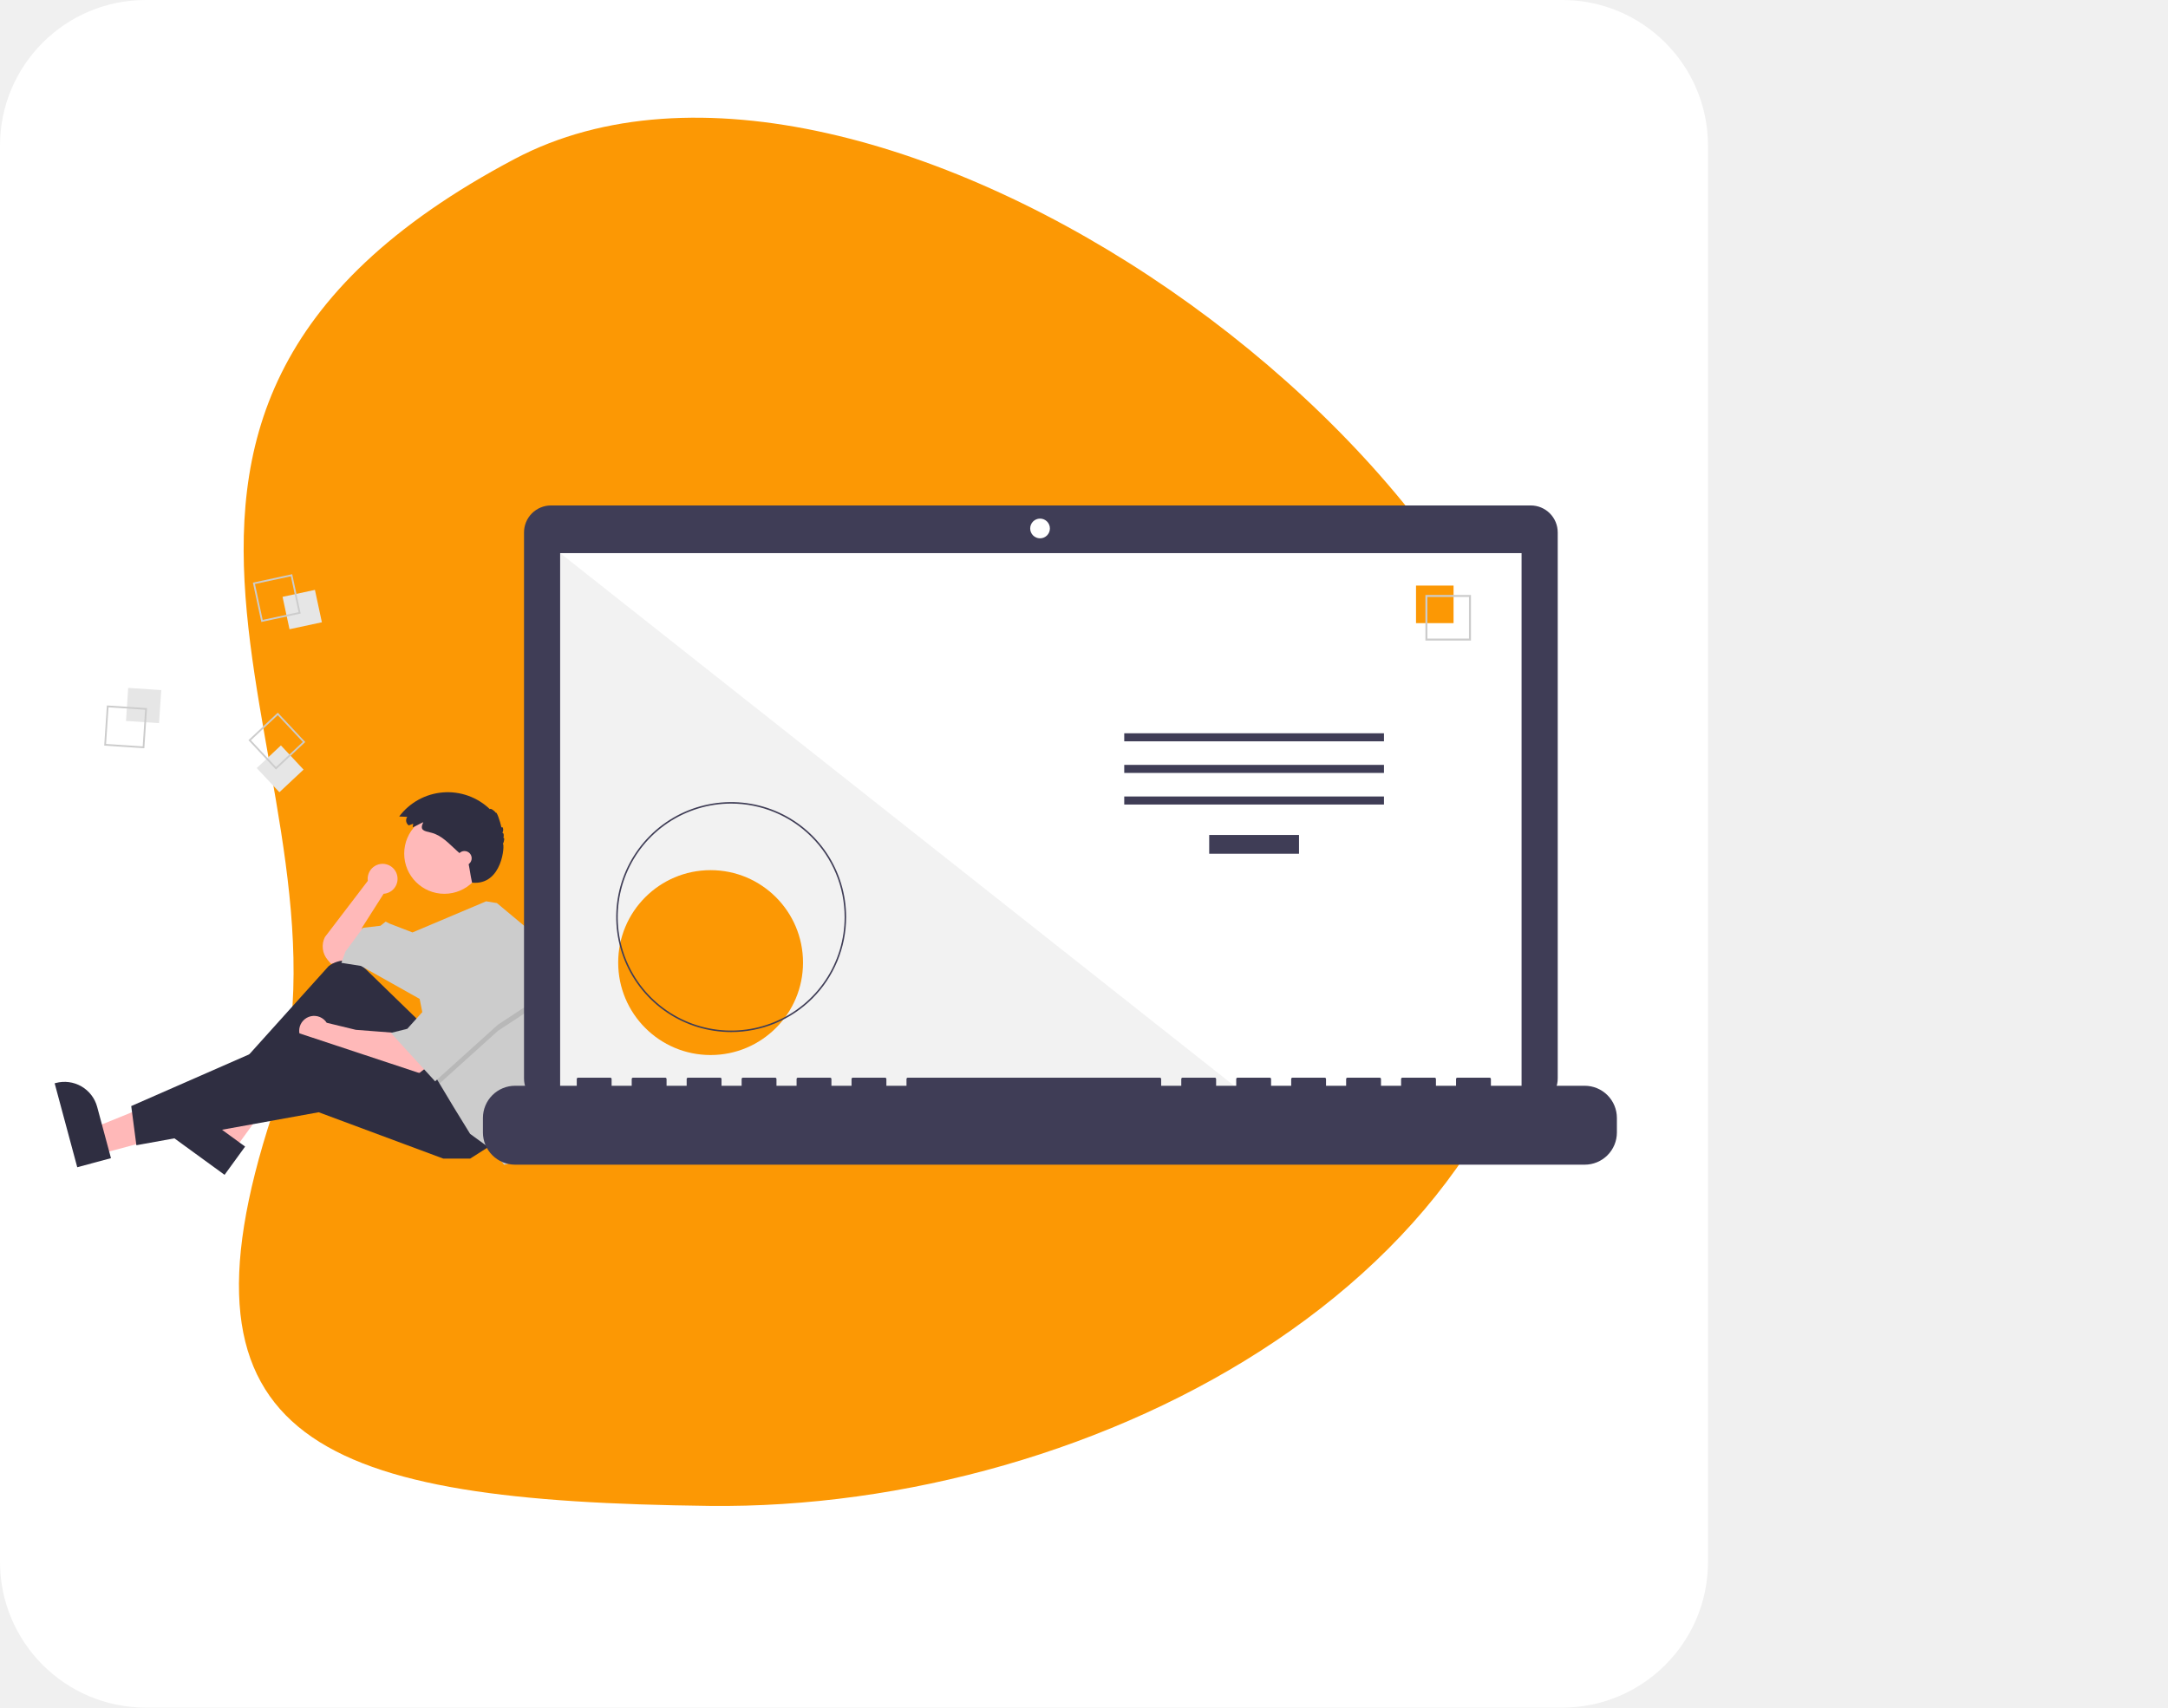
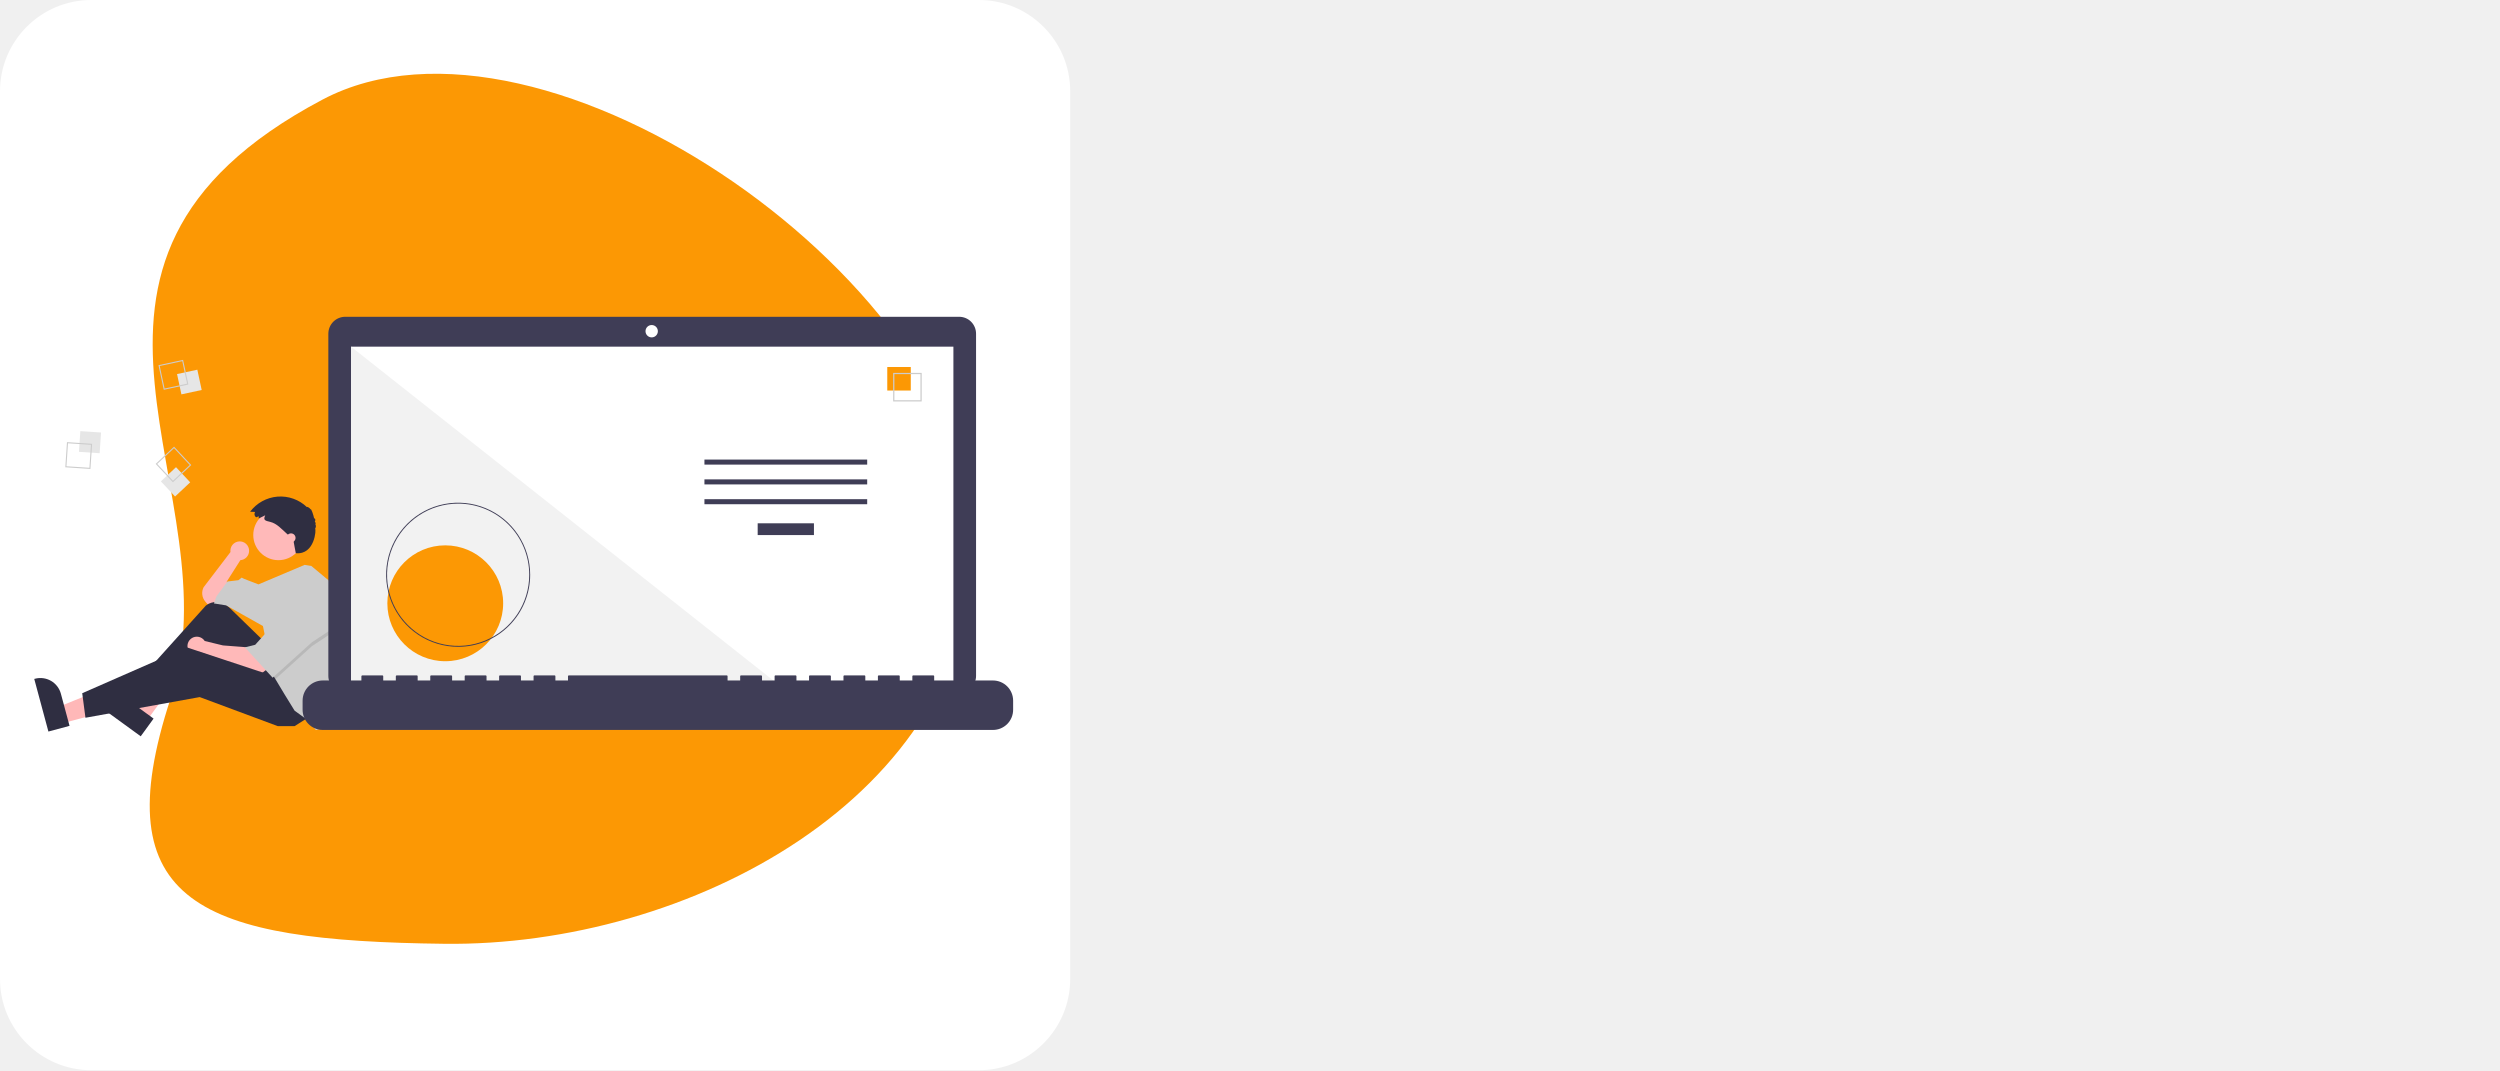
- <svg xmlns="http://www.w3.org/2000/svg" width="476" height="375" viewBox="0 0 476 375" fill="none">
+ <svg xmlns="http://www.w3.org/2000/svg" width="876" height="375" viewBox="0 0 876 375" fill="none">
  <rect x="1.52588e-05" y="-0" width="375" height="375" rx="32" fill="white" />
  <path d="M155.735 330.707C70.689 329.68 36.016 317.12 59.782 244.724C83.548 172.328 3.356 92.899 112.999 34.906C190.764 -6.225 342.694 100.957 341.614 190.331C340.535 279.705 240.78 331.734 155.735 330.707Z" fill="#FC9804" />
  <g clip-path="url(#clip0)">
    <path d="M87.286 193.008C87.289 192.557 87.2 192.11 87.022 191.695C86.845 191.28 86.584 190.906 86.256 190.597C85.928 190.287 85.54 190.049 85.115 189.896C84.691 189.743 84.24 189.68 83.79 189.71C83.34 189.74 82.901 189.862 82.5 190.069C82.099 190.276 81.746 190.563 81.461 190.913C81.177 191.263 80.967 191.668 80.846 192.103C80.725 192.538 80.694 192.993 80.757 193.439L71.332 205.789C70.929 206.594 70.773 207.499 70.883 208.393C70.993 209.286 71.364 210.126 71.949 210.81L72.689 211.673L76.081 210.994L79.926 207.599L79.473 203.752L84.223 196.285L84.217 196.279C85.048 196.227 85.828 195.859 86.398 195.251C86.968 194.643 87.286 193.841 87.286 193.008Z" fill="#FFB9B9" />
    <path d="M22.107 253.384L20.569 247.666L41.876 239.009L44.147 247.446L22.107 253.384Z" fill="#FFB8B8" />
    <path d="M16.961 256.334L12 237.899L12.233 237.837C14.135 237.324 16.162 237.589 17.869 238.572C19.576 239.555 20.823 241.177 21.335 243.08L21.335 243.08L24.365 254.339L16.961 256.334Z" fill="#2F2E41" />
    <path d="M51.458 252.47L46.672 248.988L57.819 228.861L64.882 234.001L51.458 252.47Z" fill="#FFB8B8" />
    <path d="M49.305 258L33.873 246.772L34.015 246.576C35.174 244.982 36.917 243.914 38.863 243.607C40.808 243.299 42.796 243.778 44.389 244.937L44.39 244.937L53.815 251.795L49.305 258Z" fill="#2F2E41" />
    <path d="M92.138 224.345L80.096 212.639C79.044 211.618 77.66 211.01 76.197 210.928C74.734 210.847 73.291 211.296 72.132 212.194L49.393 237.47L51.429 240.638L73.141 225.929L87.841 245.163L101.864 238.148L92.138 224.345Z" fill="#2F2E41" />
    <path d="M86.937 226.834L78.116 226.155L71.729 224.606C71.368 224.042 70.844 223.603 70.226 223.346C69.609 223.089 68.928 223.027 68.274 223.168C67.621 223.309 67.026 223.647 66.569 224.135C66.113 224.624 65.816 225.24 65.719 225.902C65.623 226.564 65.731 227.24 66.028 227.839C66.326 228.438 66.799 228.932 67.385 229.254C67.971 229.576 68.641 229.712 69.306 229.643C69.971 229.573 70.599 229.302 71.106 228.866L71.105 228.87L74.95 230.455L91.46 236.112L93.496 234.528L86.937 226.834Z" fill="#FFB9B9" />
    <path d="M108.196 251.273L103.221 254.441H97.34L69.974 244.258L29.943 251.5L28.812 242.9L65.451 226.834L97.567 237.469L108.196 251.273Z" fill="#2F2E41" />
    <path d="M97.567 196.285C102.438 196.285 106.387 192.334 106.387 187.46C106.387 182.585 102.438 178.634 97.567 178.634C92.695 178.634 88.746 182.585 88.746 187.46C88.746 192.334 92.695 196.285 97.567 196.285Z" fill="#FFB9B9" />
    <path d="M120.389 222.695C120.389 228.021 119.55 233.314 117.903 238.379L117.243 240.411L114.077 254.894L110.684 255.799L108.196 252.631L103.221 249.01L99.602 243.127L96.499 237.954L95.531 236.338L92.139 219.366L79.247 212.125L74.95 211.446L75.855 208.957L79.7 203.752L83.544 203.3L84.675 202.395L85.58 202.847L90.567 204.77L106.735 197.935L109.101 198.322L117.243 205.11C119.324 210.739 120.389 216.693 120.389 222.695Z" fill="#CCCCCC" />
    <path opacity="0.1" d="M117.921 220.724L109.327 226.381L96.499 237.954L95.531 236.338L92.817 222.761H93.496L100.507 209.863L117.921 220.724Z" fill="black" />
    <path d="M100.507 208.505L93.496 221.403L89.425 225.929L85.806 226.834L95.531 237.47L109.327 225.024L117.921 219.366L100.507 208.505Z" fill="#CCCCCC" />
    <path d="M90.706 180.898L89.75 181.265C89.605 181.167 89.481 181.041 89.385 180.895C89.288 180.749 89.221 180.585 89.188 180.413C89.155 180.24 89.156 180.063 89.192 179.892C89.227 179.72 89.295 179.557 89.394 179.412C89.399 179.404 89.404 179.397 89.409 179.389L87.643 179.306C88.777 177.796 90.218 176.543 91.872 175.631C93.526 174.72 95.354 174.17 97.236 174.018C99.118 173.866 101.011 174.116 102.789 174.751C104.568 175.386 106.191 176.391 107.552 177.701C107.632 177.424 108.509 177.963 108.867 178.509C108.987 178.059 109.809 180.238 110.099 181.779C110.234 181.266 110.751 182.094 110.298 182.889C110.585 182.847 110.715 183.582 110.493 183.991C110.807 183.844 110.754 184.721 110.413 185.308C110.862 185.268 110.375 194.509 103.646 193.835C103.178 191.682 103.31 191.815 102.758 189.046C102.501 188.774 102.22 188.525 101.939 188.277L100.421 186.936C98.656 185.377 97.05 183.453 94.698 182.87C93.082 182.47 92.06 182.379 92.941 180.557C92.145 180.889 91.402 181.383 90.599 181.692C90.609 181.437 90.722 181.152 90.706 180.898Z" fill="#2F2E41" />
    <path d="M101.977 190.062C102.851 190.062 103.56 189.353 103.56 188.478C103.56 187.603 102.851 186.894 101.977 186.894C101.102 186.894 100.394 187.603 100.394 188.478C100.394 189.353 101.102 190.062 101.977 190.062Z" fill="#FFB9B9" />
    <path d="M28.148 151.067L27.665 158.325L34.92 158.808L35.403 151.55L28.148 151.067Z" fill="#E6E6E6" />
    <path d="M23.468 154.921L32.277 155.508L31.69 164.322L22.881 163.735L23.468 154.921ZM31.869 155.865L23.825 155.33L23.29 163.377L31.333 163.913L31.869 155.865Z" fill="#CCCCCC" />
    <path d="M69.145 129.543L62.037 131.071L63.564 138.183L70.672 136.655L69.145 129.543Z" fill="#E6E6E6" />
    <path d="M64.156 126.098L66.01 134.734L57.379 136.59L55.524 127.954L64.156 126.098ZM65.555 134.439L63.861 126.554L55.98 128.248L57.674 136.134L65.555 134.439Z" fill="#CCCCCC" />
    <path d="M61.676 163.698L56.37 168.672L61.34 173.981L66.646 169.008L61.676 163.698Z" fill="#E6E6E6" />
    <path d="M67.028 162.955L60.584 168.993L54.549 162.546L60.992 156.508L67.028 162.955ZM60.602 168.45L66.485 162.937L60.975 157.05L55.092 162.564L60.602 168.45Z" fill="#CCCCCC" />
    <path d="M336.089 111H120.973C120.195 111 119.425 111.153 118.707 111.451C117.988 111.749 117.336 112.185 116.786 112.735C116.236 113.285 115.8 113.938 115.502 114.657C115.205 115.376 115.052 116.146 115.052 116.924V236.849C115.052 237.627 115.205 238.398 115.502 239.116C115.8 239.835 116.236 240.488 116.786 241.038C117.336 241.589 117.988 242.025 118.707 242.323C119.425 242.62 120.195 242.774 120.973 242.774H336.089C337.66 242.774 339.166 242.149 340.276 241.038C341.387 239.927 342.01 238.421 342.01 236.849V116.924C342.01 115.353 341.387 113.846 340.276 112.735C339.166 111.624 337.66 111 336.089 111Z" fill="#3F3D56" />
    <path d="M334.072 121.47H122.99V240.607H334.072V121.47Z" fill="white" />
    <path d="M228.351 118.22C229.546 118.22 230.516 117.251 230.516 116.054C230.516 114.858 229.546 113.888 228.351 113.888C227.155 113.888 226.186 114.858 226.186 116.054C226.186 117.251 227.155 118.22 228.351 118.22Z" fill="white" />
    <path d="M273.706 240.608H122.99V121.47L273.706 240.608Z" fill="#F2F2F2" />
    <path d="M156.018 231.692C167.224 231.692 176.308 222.603 176.308 211.391C176.308 200.179 167.224 191.09 156.018 191.09C144.812 191.09 135.728 200.179 135.728 211.391C135.728 222.603 144.812 231.692 156.018 231.692Z" fill="#FC9804" />
    <path d="M160.535 226.649C155.543 226.649 150.663 225.168 146.513 222.394C142.362 219.619 139.127 215.675 137.217 211.061C135.307 206.446 134.807 201.369 135.781 196.47C136.755 191.572 139.158 187.072 142.688 183.541C146.218 180.009 150.715 177.604 155.611 176.63C160.507 175.655 165.581 176.155 170.193 178.067C174.805 179.978 178.746 183.215 181.52 187.367C184.293 191.52 185.773 196.402 185.773 201.397C185.773 204.713 185.12 207.997 183.852 211.061C182.584 214.124 180.725 216.908 178.381 219.253C176.037 221.598 173.255 223.458 170.193 224.727C167.131 225.996 163.849 226.649 160.535 226.649ZM160.535 176.474C155.608 176.474 150.792 177.936 146.696 180.675C142.6 183.413 139.407 187.305 137.522 191.859C135.637 196.413 135.143 201.424 136.104 206.259C137.066 211.093 139.438 215.534 142.921 219.02C146.405 222.505 150.843 224.879 155.675 225.84C160.507 226.802 165.515 226.309 170.067 224.422C174.618 222.536 178.508 219.342 181.245 215.243C183.982 211.145 185.443 206.326 185.443 201.397C185.443 198.124 184.799 194.883 183.547 191.859C182.295 188.836 180.461 186.088 178.148 183.774C175.835 181.46 173.089 179.624 170.067 178.372C167.045 177.119 163.806 176.474 160.535 176.474L160.535 176.474Z" fill="#3F3D56" />
    <path d="M285.207 183.365H265.49V187.488H285.207V183.365Z" fill="#3F3D56" />
    <path d="M303.862 161.032H246.835V162.799H303.862V161.032Z" fill="#3F3D56" />
    <path d="M303.862 167.973H246.835V169.74H303.862V167.973Z" fill="#3F3D56" />
    <path d="M303.862 174.914H246.835V176.681H303.862V174.914Z" fill="#3F3D56" />
    <path d="M319.138 128.599H310.898V136.844H319.138V128.599Z" fill="#FC9804" />
    <path d="M322.964 140.672H312.958V130.661H322.964V140.672ZM313.393 140.237H322.529V131.096H313.393L313.393 140.237Z" fill="#CCCCCC" />
    <path d="M347.937 238.441H327.337V236.956C327.337 236.918 327.329 236.879 327.314 236.844C327.299 236.808 327.278 236.775 327.251 236.748C327.223 236.721 327.191 236.699 327.155 236.684C327.119 236.669 327.081 236.662 327.042 236.662H319.979C319.941 236.662 319.903 236.669 319.867 236.684C319.831 236.699 319.799 236.721 319.771 236.748C319.744 236.775 319.722 236.808 319.708 236.843C319.693 236.879 319.685 236.918 319.685 236.956V238.441H315.271V236.956C315.271 236.918 315.263 236.879 315.248 236.844C315.234 236.808 315.212 236.775 315.185 236.748C315.157 236.721 315.125 236.699 315.089 236.684C315.053 236.669 315.015 236.662 314.977 236.662H307.914C307.875 236.662 307.837 236.669 307.801 236.684C307.765 236.699 307.733 236.721 307.706 236.748C307.678 236.775 307.656 236.808 307.642 236.844C307.627 236.879 307.619 236.918 307.619 236.956V238.441H303.205V236.956C303.205 236.918 303.197 236.879 303.183 236.844C303.168 236.808 303.146 236.775 303.119 236.748C303.091 236.721 303.059 236.699 303.023 236.684C302.988 236.669 302.949 236.662 302.911 236.662H295.848C295.809 236.662 295.771 236.669 295.735 236.684C295.699 236.699 295.667 236.721 295.64 236.748C295.612 236.775 295.591 236.808 295.576 236.844C295.561 236.879 295.553 236.918 295.553 236.956V238.441H291.139V236.956C291.139 236.918 291.131 236.879 291.117 236.844C291.102 236.808 291.08 236.775 291.053 236.748C291.026 236.721 290.993 236.699 290.957 236.684C290.922 236.669 290.883 236.662 290.845 236.662H283.782C283.743 236.662 283.705 236.669 283.669 236.684C283.634 236.699 283.601 236.721 283.574 236.748C283.546 236.775 283.525 236.808 283.51 236.843C283.495 236.879 283.488 236.918 283.488 236.956V238.441H279.073V236.956C279.073 236.918 279.066 236.879 279.051 236.844C279.036 236.808 279.014 236.775 278.987 236.748C278.96 236.721 278.927 236.699 278.892 236.684C278.856 236.669 278.818 236.662 278.779 236.662H271.716C271.677 236.662 271.639 236.669 271.603 236.684C271.568 236.699 271.535 236.721 271.508 236.748C271.481 236.775 271.459 236.808 271.444 236.844C271.429 236.879 271.422 236.918 271.422 236.956V238.441H267.007V236.956C267.007 236.918 267 236.879 266.985 236.844C266.97 236.808 266.948 236.775 266.921 236.748C266.894 236.721 266.861 236.699 266.826 236.684C266.79 236.669 266.752 236.662 266.713 236.662H259.65C259.611 236.662 259.573 236.669 259.537 236.684C259.502 236.699 259.469 236.721 259.442 236.748C259.415 236.775 259.393 236.808 259.378 236.844C259.363 236.879 259.356 236.918 259.356 236.956V238.441H254.941V236.956C254.941 236.918 254.934 236.879 254.919 236.844C254.904 236.808 254.883 236.775 254.855 236.748C254.828 236.721 254.796 236.699 254.76 236.684C254.724 236.669 254.686 236.662 254.647 236.662H199.321C199.282 236.662 199.244 236.669 199.208 236.684C199.172 236.699 199.14 236.721 199.113 236.748C199.085 236.775 199.064 236.808 199.049 236.844C199.034 236.879 199.026 236.918 199.026 236.956V238.441H194.612V236.956C194.612 236.918 194.604 236.879 194.59 236.844C194.575 236.808 194.553 236.775 194.526 236.748C194.499 236.721 194.466 236.699 194.43 236.684C194.395 236.669 194.356 236.662 194.318 236.662H187.255C187.216 236.662 187.178 236.669 187.142 236.684C187.107 236.699 187.074 236.721 187.047 236.748C187.019 236.775 186.998 236.808 186.983 236.844C186.968 236.879 186.961 236.918 186.961 236.956V238.441H182.546V236.956C182.546 236.918 182.539 236.879 182.524 236.844C182.509 236.808 182.487 236.775 182.46 236.748C182.433 236.721 182.4 236.699 182.365 236.684C182.329 236.669 182.291 236.662 182.252 236.662H175.189C175.15 236.662 175.112 236.669 175.076 236.684C175.041 236.699 175.008 236.721 174.981 236.748C174.954 236.775 174.932 236.808 174.917 236.844C174.902 236.879 174.895 236.918 174.895 236.956V238.441H170.48V236.956C170.48 236.918 170.473 236.879 170.458 236.844C170.443 236.808 170.421 236.775 170.394 236.748C170.367 236.721 170.334 236.699 170.299 236.684C170.263 236.669 170.225 236.662 170.186 236.662H163.123C163.084 236.662 163.046 236.669 163.01 236.684C162.975 236.699 162.942 236.721 162.915 236.748C162.888 236.775 162.866 236.808 162.851 236.844C162.836 236.879 162.829 236.918 162.829 236.956V238.441H158.415V236.956C158.415 236.918 158.407 236.879 158.392 236.844C158.377 236.808 158.356 236.775 158.328 236.748C158.301 236.721 158.269 236.699 158.233 236.684C158.197 236.669 158.159 236.662 158.12 236.662H151.057C151.019 236.662 150.98 236.669 150.945 236.684C150.909 236.699 150.876 236.721 150.849 236.748C150.822 236.775 150.8 236.808 150.785 236.844C150.771 236.879 150.763 236.918 150.763 236.956V238.441H146.349V236.956C146.349 236.918 146.341 236.879 146.326 236.844C146.311 236.808 146.29 236.775 146.262 236.748C146.235 236.721 146.203 236.699 146.167 236.684C146.131 236.669 146.093 236.662 146.054 236.662H138.991C138.913 236.662 138.838 236.693 138.783 236.748C138.728 236.803 138.697 236.878 138.697 236.956V238.441H134.283V236.956C134.283 236.918 134.275 236.879 134.26 236.844C134.246 236.808 134.224 236.775 134.197 236.748C134.169 236.721 134.137 236.699 134.101 236.684C134.065 236.669 134.027 236.662 133.988 236.662H126.926C126.847 236.662 126.773 236.693 126.717 236.748C126.662 236.803 126.631 236.878 126.631 236.956V238.441H113.094C111.221 238.441 109.424 239.186 108.1 240.511C106.775 241.836 106.031 243.634 106.031 245.508V248.704C106.031 250.578 106.775 252.375 108.1 253.701C109.424 255.026 111.221 255.77 113.094 255.77H347.937C349.81 255.77 351.607 255.026 352.931 253.701C354.256 252.375 355 250.578 355 248.704V245.508C355 244.58 354.817 243.661 354.462 242.804C354.107 241.946 353.587 241.167 352.931 240.511C352.275 239.855 351.497 239.334 350.64 238.979C349.783 238.624 348.864 238.441 347.937 238.441Z" fill="#3F3D56" />
  </g>
  <defs>
    <clipPath id="clip0">
      <rect width="343" height="147" fill="white" transform="translate(12 111)" />
    </clipPath>
  </defs>
</svg>
